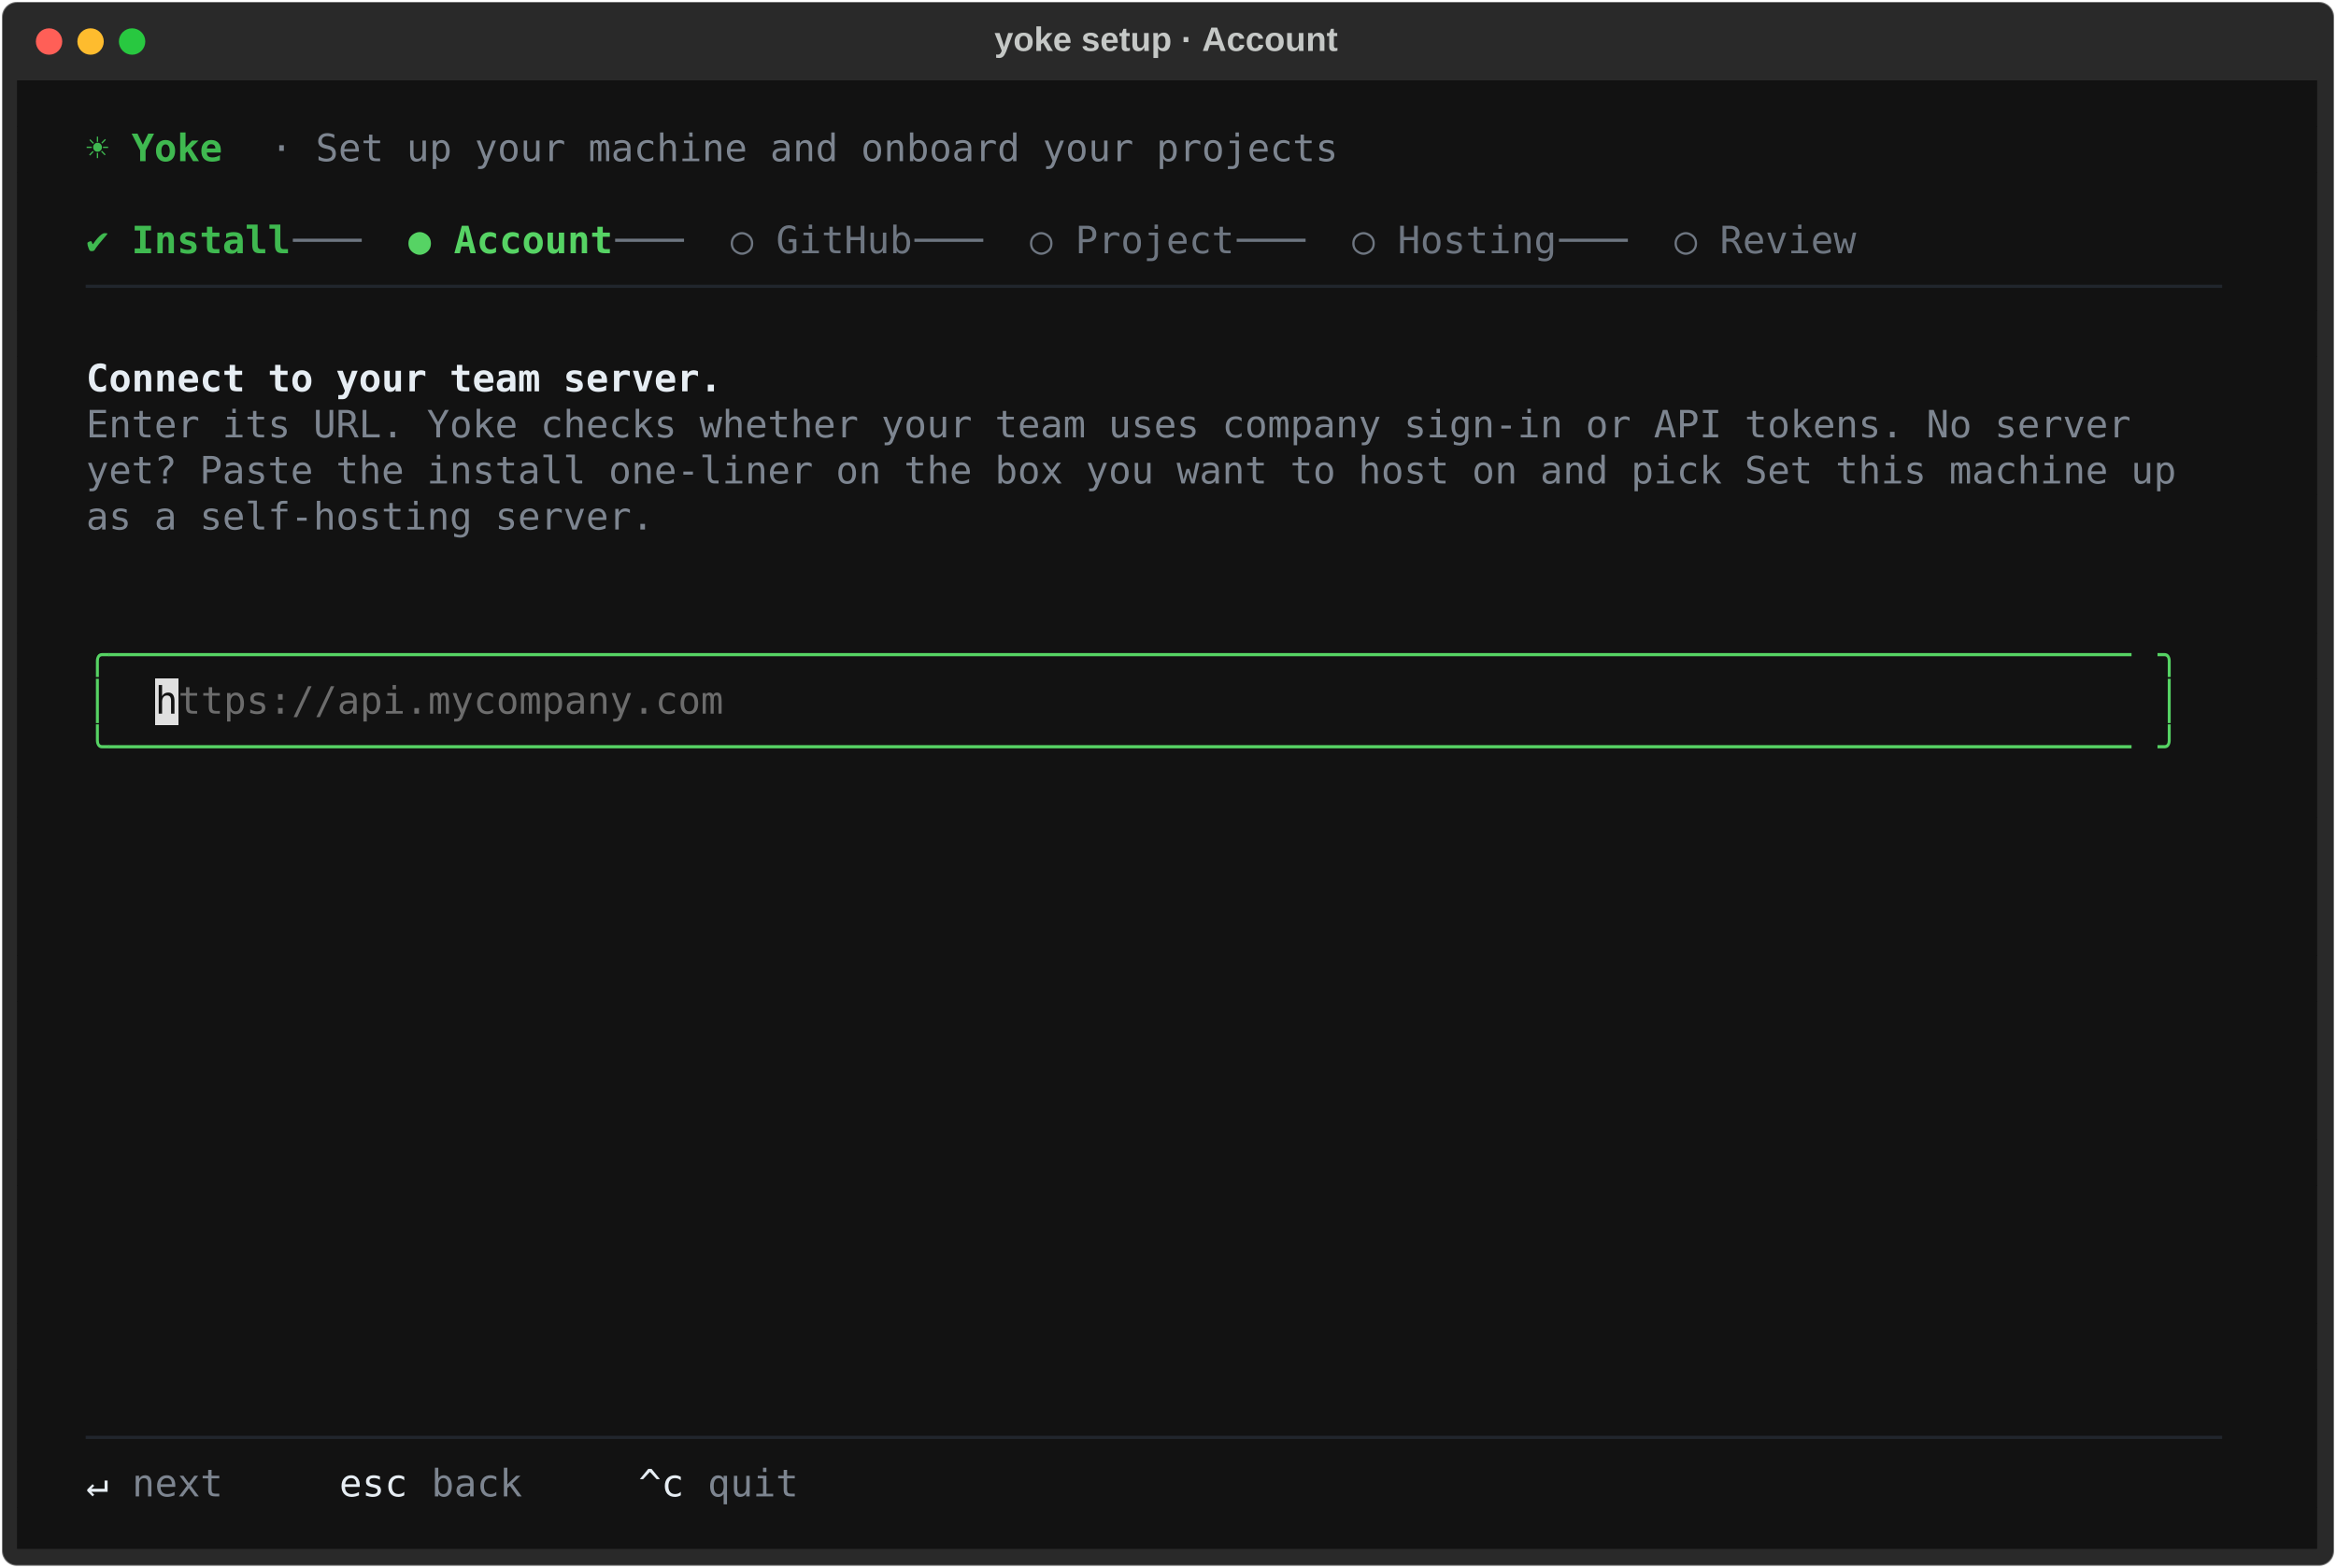
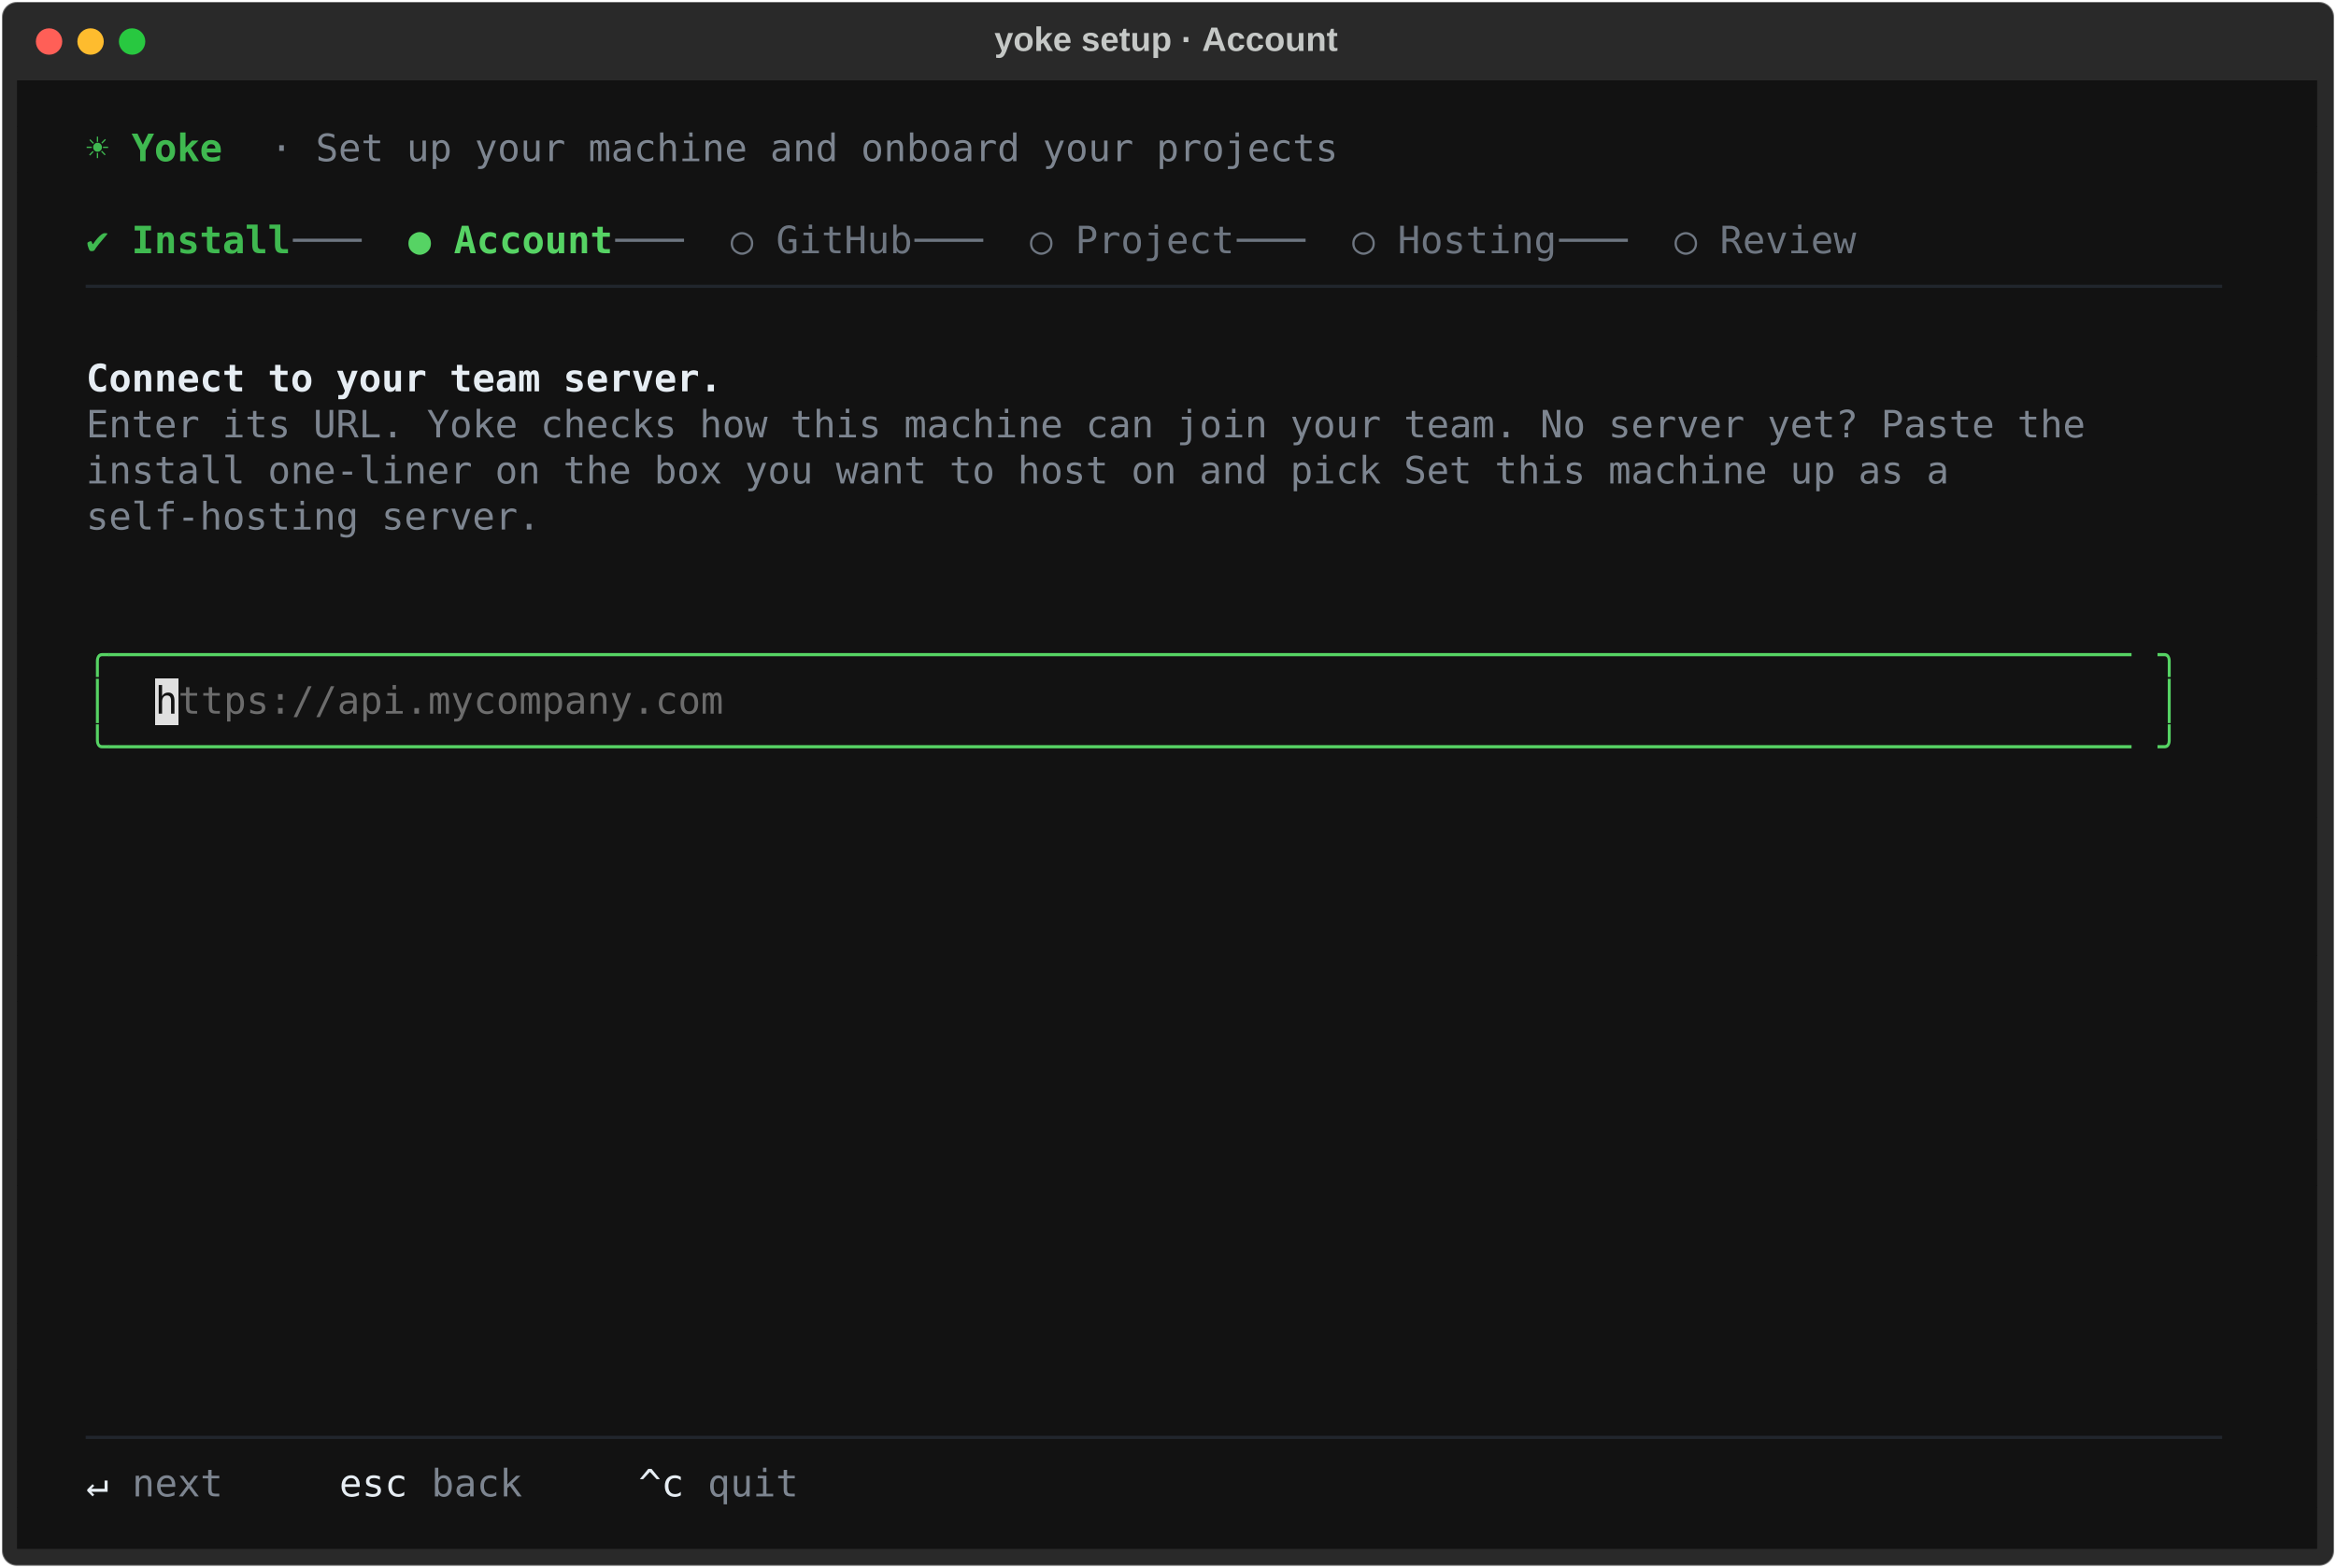
<svg xmlns="http://www.w3.org/2000/svg" class="rich-terminal" viewBox="0 0 1238 830.8">
  <style>

    @font-face {
        font-family: "Fira Code";
        src: local("FiraCode-Regular"),
                url("https://cdnjs.cloudflare.com/ajax/libs/firacode/{{VERSION}}/woff2/FiraCode-Regular.woff2") format("woff2"),
                url("https://cdnjs.cloudflare.com/ajax/libs/firacode/{{VERSION}}/woff/FiraCode-Regular.woff") format("woff");
        font-style: normal;
        font-weight: 400;
    }
    @font-face {
        font-family: "Fira Code";
        src: local("FiraCode-Bold"),
                url("https://cdnjs.cloudflare.com/ajax/libs/firacode/{{VERSION}}/woff2/FiraCode-Bold.woff2") format("woff2"),
                url("https://cdnjs.cloudflare.com/ajax/libs/firacode/{{VERSION}}/woff/FiraCode-Bold.woff") format("woff");
        font-style: bold;
        font-weight: 700;
    }

    .terminal-YOKE-matrix {
        font-family: Fira Code, monospace;
        font-size: 20px;
        line-height: 24.4px;
        font-variant-east-asian: full-width;
    }

    .terminal-YOKE-title {
        font-size: 18px;
        font-weight: bold;
        font-family: arial;
    }

.terminal-YOKE-r2 { fill: #3fb950;font-weight: bold }
.terminal-YOKE-r3 { fill: #e6edf3 }
.terminal-YOKE-r4 { fill: #7d8590 }
.terminal-YOKE-r5 { fill: #6e7681 }
.terminal-YOKE-r6 { fill: #56d364;font-weight: bold }
.terminal-YOKE-r7 { fill: #21262d }
.terminal-YOKE-r8 { fill: #e6edf3;font-weight: bold }
.terminal-YOKE-r9 { fill: #56d364 }
.terminal-YOKE-r10 { fill: #121212 }
.terminal-YOKE-r11 { fill: #6c6c6c }
    </style>
  <defs>
    <clipPath id="terminal-YOKE-clip-terminal">
      <rect x="0" y="0" width="1219.0" height="779.8" />
    </clipPath>
    <clipPath id="terminal-YOKE-line-0">
      <rect x="0" y="1.5" width="1220" height="24.65" />
    </clipPath>
    <clipPath id="terminal-YOKE-line-1">
      <rect x="0" y="25.9" width="1220" height="24.65" />
    </clipPath>
    <clipPath id="terminal-YOKE-line-2">
      <rect x="0" y="50.3" width="1220" height="24.65" />
    </clipPath>
    <clipPath id="terminal-YOKE-line-3">
      <rect x="0" y="74.7" width="1220" height="24.65" />
    </clipPath>
    <clipPath id="terminal-YOKE-line-4">
      <rect x="0" y="99.1" width="1220" height="24.65" />
    </clipPath>
    <clipPath id="terminal-YOKE-line-5">
      <rect x="0" y="123.5" width="1220" height="24.65" />
    </clipPath>
    <clipPath id="terminal-YOKE-line-6">
      <rect x="0" y="147.9" width="1220" height="24.65" />
    </clipPath>
    <clipPath id="terminal-YOKE-line-7">
      <rect x="0" y="172.3" width="1220" height="24.65" />
    </clipPath>
    <clipPath id="terminal-YOKE-line-8">
      <rect x="0" y="196.7" width="1220" height="24.65" />
    </clipPath>
    <clipPath id="terminal-YOKE-line-9">
      <rect x="0" y="221.1" width="1220" height="24.65" />
    </clipPath>
    <clipPath id="terminal-YOKE-line-10">
      <rect x="0" y="245.5" width="1220" height="24.65" />
    </clipPath>
    <clipPath id="terminal-YOKE-line-11">
      <rect x="0" y="269.9" width="1220" height="24.65" />
    </clipPath>
    <clipPath id="terminal-YOKE-line-12">
      <rect x="0" y="294.3" width="1220" height="24.65" />
    </clipPath>
    <clipPath id="terminal-YOKE-line-13">
      <rect x="0" y="318.7" width="1220" height="24.65" />
    </clipPath>
    <clipPath id="terminal-YOKE-line-14">
      <rect x="0" y="343.1" width="1220" height="24.65" />
    </clipPath>
    <clipPath id="terminal-YOKE-line-15">
      <rect x="0" y="367.5" width="1220" height="24.65" />
    </clipPath>
    <clipPath id="terminal-YOKE-line-16">
      <rect x="0" y="391.9" width="1220" height="24.65" />
    </clipPath>
    <clipPath id="terminal-YOKE-line-17">
      <rect x="0" y="416.3" width="1220" height="24.65" />
    </clipPath>
    <clipPath id="terminal-YOKE-line-18">
      <rect x="0" y="440.7" width="1220" height="24.65" />
    </clipPath>
    <clipPath id="terminal-YOKE-line-19">
      <rect x="0" y="465.1" width="1220" height="24.65" />
    </clipPath>
    <clipPath id="terminal-YOKE-line-20">
      <rect x="0" y="489.5" width="1220" height="24.65" />
    </clipPath>
    <clipPath id="terminal-YOKE-line-21">
      <rect x="0" y="513.9" width="1220" height="24.65" />
    </clipPath>
    <clipPath id="terminal-YOKE-line-22">
      <rect x="0" y="538.3" width="1220" height="24.65" />
    </clipPath>
    <clipPath id="terminal-YOKE-line-23">
      <rect x="0" y="562.7" width="1220" height="24.65" />
    </clipPath>
    <clipPath id="terminal-YOKE-line-24">
      <rect x="0" y="587.1" width="1220" height="24.65" />
    </clipPath>
    <clipPath id="terminal-YOKE-line-25">
      <rect x="0" y="611.5" width="1220" height="24.65" />
    </clipPath>
    <clipPath id="terminal-YOKE-line-26">
      <rect x="0" y="635.9" width="1220" height="24.65" />
    </clipPath>
    <clipPath id="terminal-YOKE-line-27">
      <rect x="0" y="660.3" width="1220" height="24.65" />
    </clipPath>
    <clipPath id="terminal-YOKE-line-28">
      <rect x="0" y="684.7" width="1220" height="24.65" />
    </clipPath>
    <clipPath id="terminal-YOKE-line-29">
      <rect x="0" y="709.1" width="1220" height="24.65" />
    </clipPath>
    <clipPath id="terminal-YOKE-line-30">
      <rect x="0" y="733.5" width="1220" height="24.65" />
    </clipPath>
  </defs>
  <rect fill="#292929" stroke="rgba(255,255,255,0.35)" stroke-width="1" x="1" y="1" width="1236" height="828.8" rx="8" />
  <text class="terminal-YOKE-title" fill="#c5c8c6" text-anchor="middle" x="618" y="27">yoke setup · Account</text>
  <g transform="translate(26,22)">
    <circle cx="0" cy="0" r="7" fill="#ff5f57" />
    <circle cx="22" cy="0" r="7" fill="#febc2e" />
    <circle cx="44" cy="0" r="7" fill="#28c840" />
  </g>
  <g transform="translate(9, 41)" clip-path="url(#terminal-YOKE-clip-terminal)">
    <rect fill="#121212" x="0" y="1.5" width="1220" height="24.65" shape-rendering="crispEdges" />
    <rect fill="#121212" x="0" y="25.9" width="36.6" height="24.65" shape-rendering="crispEdges" />
    <rect fill="#121212" x="36.6" y="25.9" width="73.2" height="24.65" shape-rendering="crispEdges" />
    <rect fill="#121212" x="109.8" y="25.9" width="24.4" height="24.65" shape-rendering="crispEdges" />
    <rect fill="#121212" x="134.2" y="25.9" width="573.4" height="24.65" shape-rendering="crispEdges" />
    <rect fill="#121212" x="707.6" y="25.9" width="475.8" height="24.65" shape-rendering="crispEdges" />
    <rect fill="#121212" x="1183.4" y="25.9" width="36.6" height="24.65" shape-rendering="crispEdges" />
    <rect fill="#121212" x="0" y="50.3" width="1220" height="24.65" shape-rendering="crispEdges" />
    <rect fill="#121212" x="0" y="74.7" width="36.6" height="24.65" shape-rendering="crispEdges" />
    <rect fill="#121212" x="36.6" y="74.7" width="109.8" height="24.65" shape-rendering="crispEdges" />
    <rect fill="#121212" x="146.4" y="74.7" width="61" height="24.65" shape-rendering="crispEdges" />
    <rect fill="#121212" x="207.4" y="74.7" width="109.8" height="24.65" shape-rendering="crispEdges" />
    <rect fill="#121212" x="317.2" y="74.7" width="61" height="24.65" shape-rendering="crispEdges" />
    <rect fill="#121212" x="378.2" y="74.7" width="97.6" height="24.65" shape-rendering="crispEdges" />
    <rect fill="#121212" x="475.8" y="74.7" width="61" height="24.65" shape-rendering="crispEdges" />
    <rect fill="#121212" x="536.8" y="74.7" width="109.8" height="24.65" shape-rendering="crispEdges" />
    <rect fill="#121212" x="646.6" y="74.7" width="61" height="24.65" shape-rendering="crispEdges" />
    <rect fill="#121212" x="707.6" y="74.7" width="109.8" height="24.65" shape-rendering="crispEdges" />
    <rect fill="#121212" x="817.4" y="74.7" width="61" height="24.65" shape-rendering="crispEdges" />
    <rect fill="#121212" x="878.4" y="74.7" width="97.6" height="24.65" shape-rendering="crispEdges" />
    <rect fill="#121212" x="976" y="74.7" width="207.4" height="24.65" shape-rendering="crispEdges" />
    <rect fill="#121212" x="1183.4" y="74.7" width="36.6" height="24.65" shape-rendering="crispEdges" />
    <rect fill="#121212" x="0" y="99.1" width="36.6" height="24.65" shape-rendering="crispEdges" />
    <rect fill="#121212" x="36.6" y="99.1" width="1146.8" height="24.65" shape-rendering="crispEdges" />
    <rect fill="#121212" x="1183.4" y="99.1" width="36.6" height="24.65" shape-rendering="crispEdges" />
    <rect fill="#121212" x="0" y="123.5" width="1220" height="24.65" shape-rendering="crispEdges" />
    <rect fill="#121212" x="0" y="147.9" width="36.6" height="24.65" shape-rendering="crispEdges" />
    <rect fill="#121212" x="36.6" y="147.9" width="341.6" height="24.65" shape-rendering="crispEdges" />
    <rect fill="#121212" x="378.2" y="147.9" width="805.2" height="24.65" shape-rendering="crispEdges" />
    <rect fill="#121212" x="1183.4" y="147.9" width="36.6" height="24.65" shape-rendering="crispEdges" />
    <rect fill="#121212" x="0" y="172.3" width="36.6" height="24.65" shape-rendering="crispEdges" />
-     <rect fill="#121212" x="36.6" y="172.3" width="1098" height="24.65" shape-rendering="crispEdges" />
-     <rect fill="#121212" x="1134.6" y="172.3" width="48.8" height="24.65" shape-rendering="crispEdges" />
+     <rect fill="#121212" x="36.6" y="172.3" width="1085.8" height="24.65" shape-rendering="crispEdges" />
+     <rect fill="#121212" x="1122.4" y="172.3" width="61" height="24.65" shape-rendering="crispEdges" />
    <rect fill="#121212" x="1183.4" y="172.3" width="36.6" height="24.65" shape-rendering="crispEdges" />
    <rect fill="#121212" x="0" y="196.7" width="36.6" height="24.65" shape-rendering="crispEdges" />
-     <rect fill="#121212" x="36.6" y="196.7" width="1122.4" height="24.65" shape-rendering="crispEdges" />
-     <rect fill="#121212" x="1159" y="196.7" width="24.4" height="24.65" shape-rendering="crispEdges" />
+     <rect fill="#121212" x="36.6" y="196.7" width="1000.4" height="24.65" shape-rendering="crispEdges" />
+     <rect fill="#121212" x="1037" y="196.7" width="146.4" height="24.65" shape-rendering="crispEdges" />
    <rect fill="#121212" x="1183.4" y="196.7" width="36.6" height="24.65" shape-rendering="crispEdges" />
    <rect fill="#121212" x="0" y="221.1" width="36.6" height="24.65" shape-rendering="crispEdges" />
-     <rect fill="#121212" x="36.6" y="221.1" width="305" height="24.65" shape-rendering="crispEdges" />
-     <rect fill="#121212" x="341.6" y="221.1" width="841.8" height="24.65" shape-rendering="crispEdges" />
+     <rect fill="#121212" x="36.6" y="221.1" width="244" height="24.65" shape-rendering="crispEdges" />
+     <rect fill="#121212" x="280.6" y="221.1" width="902.8" height="24.65" shape-rendering="crispEdges" />
    <rect fill="#121212" x="1183.4" y="221.1" width="36.6" height="24.65" shape-rendering="crispEdges" />
    <rect fill="#121212" x="0" y="245.5" width="36.6" height="24.65" shape-rendering="crispEdges" />
    <rect fill="#121212" x="36.6" y="245.5" width="0" height="24.65" shape-rendering="crispEdges" />
    <rect fill="#121212" x="36.6" y="245.5" width="1146.8" height="24.65" shape-rendering="crispEdges" />
    <rect fill="#121212" x="1183.4" y="245.5" width="36.6" height="24.65" shape-rendering="crispEdges" />
    <rect fill="#121212" x="0" y="269.9" width="36.6" height="24.65" shape-rendering="crispEdges" />
    <rect fill="#121212" x="36.6" y="269.9" width="1146.8" height="24.65" shape-rendering="crispEdges" />
    <rect fill="#121212" x="1183.4" y="269.9" width="36.6" height="24.65" shape-rendering="crispEdges" />
    <rect fill="#121212" x="0" y="294.3" width="36.6" height="24.65" shape-rendering="crispEdges" />
    <rect fill="#121212" x="36.6" y="294.3" width="12.2" height="24.65" shape-rendering="crispEdges" />
    <rect fill="#121212" x="48.8" y="294.3" width="1085.8" height="24.65" shape-rendering="crispEdges" />
    <rect fill="#121212" x="1134.6" y="294.3" width="12.2" height="24.65" shape-rendering="crispEdges" />
    <rect fill="#121212" x="1146.8" y="294.3" width="36.6" height="24.65" shape-rendering="crispEdges" />
    <rect fill="#121212" x="1183.4" y="294.3" width="36.6" height="24.65" shape-rendering="crispEdges" />
    <rect fill="#121212" x="0" y="318.7" width="36.6" height="24.65" shape-rendering="crispEdges" />
    <rect fill="#121212" x="36.6" y="318.7" width="12.2" height="24.65" shape-rendering="crispEdges" />
    <rect fill="#121212" x="48.8" y="318.7" width="24.4" height="24.65" shape-rendering="crispEdges" />
    <rect fill="#e0e0e0" x="73.2" y="318.7" width="12.2" height="24.65" shape-rendering="crispEdges" />
    <rect fill="#121212" x="85.4" y="318.7" width="292.8" height="24.65" shape-rendering="crispEdges" />
    <rect fill="#121212" x="378.2" y="318.7" width="732" height="24.65" shape-rendering="crispEdges" />
    <rect fill="#121212" x="1110.2" y="318.7" width="24.4" height="24.65" shape-rendering="crispEdges" />
    <rect fill="#121212" x="1134.6" y="318.7" width="12.2" height="24.65" shape-rendering="crispEdges" />
    <rect fill="#121212" x="1146.8" y="318.7" width="36.6" height="24.65" shape-rendering="crispEdges" />
    <rect fill="#121212" x="1183.4" y="318.7" width="36.6" height="24.65" shape-rendering="crispEdges" />
    <rect fill="#121212" x="0" y="343.1" width="36.6" height="24.65" shape-rendering="crispEdges" />
    <rect fill="#121212" x="36.6" y="343.1" width="12.2" height="24.65" shape-rendering="crispEdges" />
    <rect fill="#121212" x="48.8" y="343.1" width="1085.8" height="24.65" shape-rendering="crispEdges" />
    <rect fill="#121212" x="1134.6" y="343.1" width="12.2" height="24.65" shape-rendering="crispEdges" />
    <rect fill="#121212" x="1146.8" y="343.1" width="36.6" height="24.65" shape-rendering="crispEdges" />
    <rect fill="#121212" x="1183.4" y="343.1" width="36.6" height="24.65" shape-rendering="crispEdges" />
    <rect fill="#121212" x="0" y="367.5" width="36.6" height="24.65" shape-rendering="crispEdges" />
    <rect fill="#121212" x="36.6" y="367.5" width="1146.8" height="24.65" shape-rendering="crispEdges" />
    <rect fill="#121212" x="1183.4" y="367.5" width="36.6" height="24.65" shape-rendering="crispEdges" />
    <rect fill="#121212" x="0" y="391.9" width="36.6" height="24.65" shape-rendering="crispEdges" />
    <rect fill="#121212" x="36.6" y="391.9" width="0" height="24.65" shape-rendering="crispEdges" />
    <rect fill="#121212" x="36.6" y="391.9" width="1146.8" height="24.65" shape-rendering="crispEdges" />
    <rect fill="#121212" x="1183.4" y="391.9" width="36.6" height="24.65" shape-rendering="crispEdges" />
    <rect fill="#121212" x="0" y="416.3" width="36.6" height="24.65" shape-rendering="crispEdges" />
    <rect fill="#121212" x="36.6" y="416.3" width="1146.8" height="24.65" shape-rendering="crispEdges" />
    <rect fill="#121212" x="1183.4" y="416.3" width="36.6" height="24.65" shape-rendering="crispEdges" />
    <rect fill="#121212" x="0" y="440.7" width="36.6" height="24.65" shape-rendering="crispEdges" />
    <rect fill="#121212" x="36.6" y="440.7" width="1146.8" height="24.65" shape-rendering="crispEdges" />
    <rect fill="#121212" x="1183.4" y="440.7" width="36.6" height="24.65" shape-rendering="crispEdges" />
    <rect fill="#121212" x="0" y="465.1" width="36.6" height="24.65" shape-rendering="crispEdges" />
    <rect fill="#121212" x="36.6" y="465.1" width="1146.8" height="24.65" shape-rendering="crispEdges" />
    <rect fill="#121212" x="1183.4" y="465.1" width="36.6" height="24.65" shape-rendering="crispEdges" />
    <rect fill="#121212" x="0" y="489.5" width="36.6" height="24.65" shape-rendering="crispEdges" />
    <rect fill="#121212" x="36.6" y="489.5" width="1146.8" height="24.65" shape-rendering="crispEdges" />
    <rect fill="#121212" x="1183.4" y="489.5" width="36.6" height="24.65" shape-rendering="crispEdges" />
    <rect fill="#121212" x="0" y="513.9" width="36.6" height="24.65" shape-rendering="crispEdges" />
    <rect fill="#121212" x="36.6" y="513.9" width="1146.8" height="24.65" shape-rendering="crispEdges" />
    <rect fill="#121212" x="1183.4" y="513.9" width="36.6" height="24.65" shape-rendering="crispEdges" />
    <rect fill="#121212" x="0" y="538.3" width="36.6" height="24.65" shape-rendering="crispEdges" />
    <rect fill="#121212" x="36.6" y="538.3" width="1146.8" height="24.65" shape-rendering="crispEdges" />
    <rect fill="#121212" x="1183.4" y="538.3" width="36.6" height="24.65" shape-rendering="crispEdges" />
    <rect fill="#121212" x="0" y="562.7" width="36.6" height="24.65" shape-rendering="crispEdges" />
    <rect fill="#121212" x="36.6" y="562.7" width="1146.8" height="24.65" shape-rendering="crispEdges" />
    <rect fill="#121212" x="1183.4" y="562.7" width="36.6" height="24.65" shape-rendering="crispEdges" />
    <rect fill="#121212" x="0" y="587.1" width="36.6" height="24.65" shape-rendering="crispEdges" />
    <rect fill="#121212" x="36.6" y="587.1" width="1146.8" height="24.65" shape-rendering="crispEdges" />
    <rect fill="#121212" x="1183.4" y="587.1" width="36.6" height="24.65" shape-rendering="crispEdges" />
    <rect fill="#121212" x="0" y="611.5" width="36.6" height="24.65" shape-rendering="crispEdges" />
    <rect fill="#121212" x="36.6" y="611.5" width="1146.8" height="24.65" shape-rendering="crispEdges" />
    <rect fill="#121212" x="1183.4" y="611.5" width="36.6" height="24.65" shape-rendering="crispEdges" />
    <rect fill="#121212" x="0" y="635.9" width="36.6" height="24.65" shape-rendering="crispEdges" />
    <rect fill="#121212" x="36.6" y="635.9" width="1146.8" height="24.65" shape-rendering="crispEdges" />
    <rect fill="#121212" x="1183.4" y="635.9" width="36.6" height="24.65" shape-rendering="crispEdges" />
    <rect fill="#121212" x="0" y="660.3" width="36.6" height="24.65" shape-rendering="crispEdges" />
    <rect fill="#121212" x="36.6" y="660.3" width="1146.8" height="24.65" shape-rendering="crispEdges" />
    <rect fill="#121212" x="1183.4" y="660.3" width="36.6" height="24.65" shape-rendering="crispEdges" />
    <rect fill="#121212" x="0" y="684.7" width="36.6" height="24.65" shape-rendering="crispEdges" />
    <rect fill="#121212" x="36.6" y="684.7" width="1146.8" height="24.65" shape-rendering="crispEdges" />
    <rect fill="#121212" x="1183.4" y="684.7" width="36.6" height="24.65" shape-rendering="crispEdges" />
    <rect fill="#121212" x="0" y="709.1" width="36.6" height="24.65" shape-rendering="crispEdges" />
    <rect fill="#121212" x="36.6" y="709.1" width="1146.8" height="24.65" shape-rendering="crispEdges" />
    <rect fill="#121212" x="1183.4" y="709.1" width="36.6" height="24.65" shape-rendering="crispEdges" />
    <rect fill="#121212" x="0" y="733.5" width="36.6" height="24.65" shape-rendering="crispEdges" />
    <rect fill="#121212" x="36.6" y="733.5" width="12.2" height="24.65" shape-rendering="crispEdges" />
    <rect fill="#121212" x="48.8" y="733.5" width="12.2" height="24.65" shape-rendering="crispEdges" />
    <rect fill="#121212" x="61" y="733.5" width="48.8" height="24.65" shape-rendering="crispEdges" />
    <rect fill="#121212" x="109.8" y="733.5" width="61" height="24.65" shape-rendering="crispEdges" />
    <rect fill="#121212" x="170.8" y="733.5" width="36.6" height="24.65" shape-rendering="crispEdges" />
    <rect fill="#121212" x="207.4" y="733.5" width="12.2" height="24.65" shape-rendering="crispEdges" />
    <rect fill="#121212" x="219.6" y="733.5" width="48.8" height="24.65" shape-rendering="crispEdges" />
    <rect fill="#121212" x="268.4" y="733.5" width="61" height="24.65" shape-rendering="crispEdges" />
    <rect fill="#121212" x="329.4" y="733.5" width="24.4" height="24.65" shape-rendering="crispEdges" />
    <rect fill="#121212" x="353.8" y="733.5" width="12.2" height="24.65" shape-rendering="crispEdges" />
    <rect fill="#121212" x="366" y="733.5" width="48.8" height="24.65" shape-rendering="crispEdges" />
    <rect fill="#121212" x="414.8" y="733.5" width="768.6" height="24.65" shape-rendering="crispEdges" />
    <rect fill="#121212" x="1183.4" y="733.5" width="36.6" height="24.65" shape-rendering="crispEdges" />
    <rect fill="#121212" x="0" y="757.9" width="1220" height="24.65" shape-rendering="crispEdges" />
    <g class="terminal-YOKE-matrix">
      <text class="terminal-YOKE-r2" x="36.6" y="44.4" textLength="73.2" clip-path="url(#terminal-YOKE-line-1)">☀ Yoke</text>
      <text class="terminal-YOKE-r4" x="134.2" y="44.4" textLength="573.4" clip-path="url(#terminal-YOKE-line-1)">· Set up your machine and onboard your projects</text>
      <text class="terminal-YOKE-r2" x="36.6" y="93.2" textLength="109.8" clip-path="url(#terminal-YOKE-line-3)">✔ Install</text>
      <text class="terminal-YOKE-r5" x="146.4" y="93.2" textLength="61" clip-path="url(#terminal-YOKE-line-3)"> ─── </text>
      <text class="terminal-YOKE-r6" x="207.4" y="93.2" textLength="109.8" clip-path="url(#terminal-YOKE-line-3)">● Account</text>
      <text class="terminal-YOKE-r5" x="317.2" y="93.2" textLength="61" clip-path="url(#terminal-YOKE-line-3)"> ─── </text>
      <text class="terminal-YOKE-r5" x="378.2" y="93.2" textLength="97.6" clip-path="url(#terminal-YOKE-line-3)">○ GitHub</text>
      <text class="terminal-YOKE-r5" x="475.8" y="93.2" textLength="61" clip-path="url(#terminal-YOKE-line-3)"> ─── </text>
      <text class="terminal-YOKE-r5" x="536.8" y="93.2" textLength="109.8" clip-path="url(#terminal-YOKE-line-3)">○ Project</text>
      <text class="terminal-YOKE-r5" x="646.6" y="93.2" textLength="61" clip-path="url(#terminal-YOKE-line-3)"> ─── </text>
      <text class="terminal-YOKE-r5" x="707.6" y="93.2" textLength="109.8" clip-path="url(#terminal-YOKE-line-3)">○ Hosting</text>
      <text class="terminal-YOKE-r5" x="817.4" y="93.2" textLength="61" clip-path="url(#terminal-YOKE-line-3)"> ─── </text>
      <text class="terminal-YOKE-r5" x="878.4" y="93.2" textLength="97.6" clip-path="url(#terminal-YOKE-line-3)">○ Review</text>
      <text class="terminal-YOKE-r7" x="36.6" y="117.6" textLength="1146.8" clip-path="url(#terminal-YOKE-line-4)">──────────────────────────────────────────────────────────────────────────────────────────────</text>
      <text class="terminal-YOKE-r8" x="36.6" y="166.4" textLength="341.6" clip-path="url(#terminal-YOKE-line-6)">Connect to your team server.</text>
-       <text class="terminal-YOKE-r4" x="36.6" y="190.8" textLength="1098" clip-path="url(#terminal-YOKE-line-7)">Enter its URL. Yoke checks whether your team uses company sign-in or API tokens. No server</text>
-       <text class="terminal-YOKE-r4" x="36.6" y="215.2" textLength="1122.4" clip-path="url(#terminal-YOKE-line-8)">yet? Paste the install one-liner on the box you want to host on and pick Set this machine up</text>
-       <text class="terminal-YOKE-r4" x="36.6" y="239.6" textLength="305" clip-path="url(#terminal-YOKE-line-9)">as a self-hosting server.</text>
+       <text class="terminal-YOKE-r4" x="36.6" y="190.8" textLength="1085.8" clip-path="url(#terminal-YOKE-line-7)"> Enter its URL. Yoke checks how this machine can join your team. No server yet? Paste the</text>
+       <text class="terminal-YOKE-r4" x="36.6" y="215.2" textLength="1000.4" clip-path="url(#terminal-YOKE-line-8)">install one-liner on the box you want to host on and pick Set this machine up as a</text>
+       <text class="terminal-YOKE-r4" x="36.6" y="239.6" textLength="244" clip-path="url(#terminal-YOKE-line-9)">self-hosting server.</text>
      <text class="terminal-YOKE-r9" x="36.6" y="312.8" textLength="12.2" clip-path="url(#terminal-YOKE-line-12)">╭</text>
      <text class="terminal-YOKE-r9" x="48.8" y="312.8" textLength="1085.8" clip-path="url(#terminal-YOKE-line-12)">─────────────────────────────────────────────────────────────────────────────────────────</text>
      <text class="terminal-YOKE-r9" x="1134.6" y="312.8" textLength="12.2" clip-path="url(#terminal-YOKE-line-12)">╮</text>
      <text class="terminal-YOKE-r9" x="36.6" y="337.2" textLength="12.2" clip-path="url(#terminal-YOKE-line-13)">│</text>
      <text class="terminal-YOKE-r10" x="73.2" y="337.2" textLength="12.2" clip-path="url(#terminal-YOKE-line-13)">h</text>
      <text class="terminal-YOKE-r11" x="85.4" y="337.2" textLength="292.8" clip-path="url(#terminal-YOKE-line-13)">ttps://api.mycompany.com</text>
      <text class="terminal-YOKE-r9" x="1134.6" y="337.2" textLength="12.2" clip-path="url(#terminal-YOKE-line-13)">│</text>
      <text class="terminal-YOKE-r9" x="36.6" y="361.6" textLength="12.2" clip-path="url(#terminal-YOKE-line-14)">╰</text>
      <text class="terminal-YOKE-r9" x="48.8" y="361.6" textLength="1085.8" clip-path="url(#terminal-YOKE-line-14)">─────────────────────────────────────────────────────────────────────────────────────────</text>
      <text class="terminal-YOKE-r9" x="1134.6" y="361.6" textLength="12.2" clip-path="url(#terminal-YOKE-line-14)">╯</text>
      <text class="terminal-YOKE-r7" x="36.6" y="727.6" textLength="1146.8" clip-path="url(#terminal-YOKE-line-29)">──────────────────────────────────────────────────────────────────────────────────────────────</text>
      <text class="terminal-YOKE-r3" x="36.6" y="752" textLength="12.2" clip-path="url(#terminal-YOKE-line-30)">↵</text>
      <text class="terminal-YOKE-r4" x="61" y="752" textLength="48.8" clip-path="url(#terminal-YOKE-line-30)">next</text>
      <text class="terminal-YOKE-r3" x="170.8" y="752" textLength="36.6" clip-path="url(#terminal-YOKE-line-30)">esc</text>
      <text class="terminal-YOKE-r4" x="219.6" y="752" textLength="48.8" clip-path="url(#terminal-YOKE-line-30)">back</text>
      <text class="terminal-YOKE-r3" x="329.4" y="752" textLength="24.4" clip-path="url(#terminal-YOKE-line-30)">^c</text>
      <text class="terminal-YOKE-r4" x="366" y="752" textLength="48.8" clip-path="url(#terminal-YOKE-line-30)">quit</text>
    </g>
  </g>
</svg>
